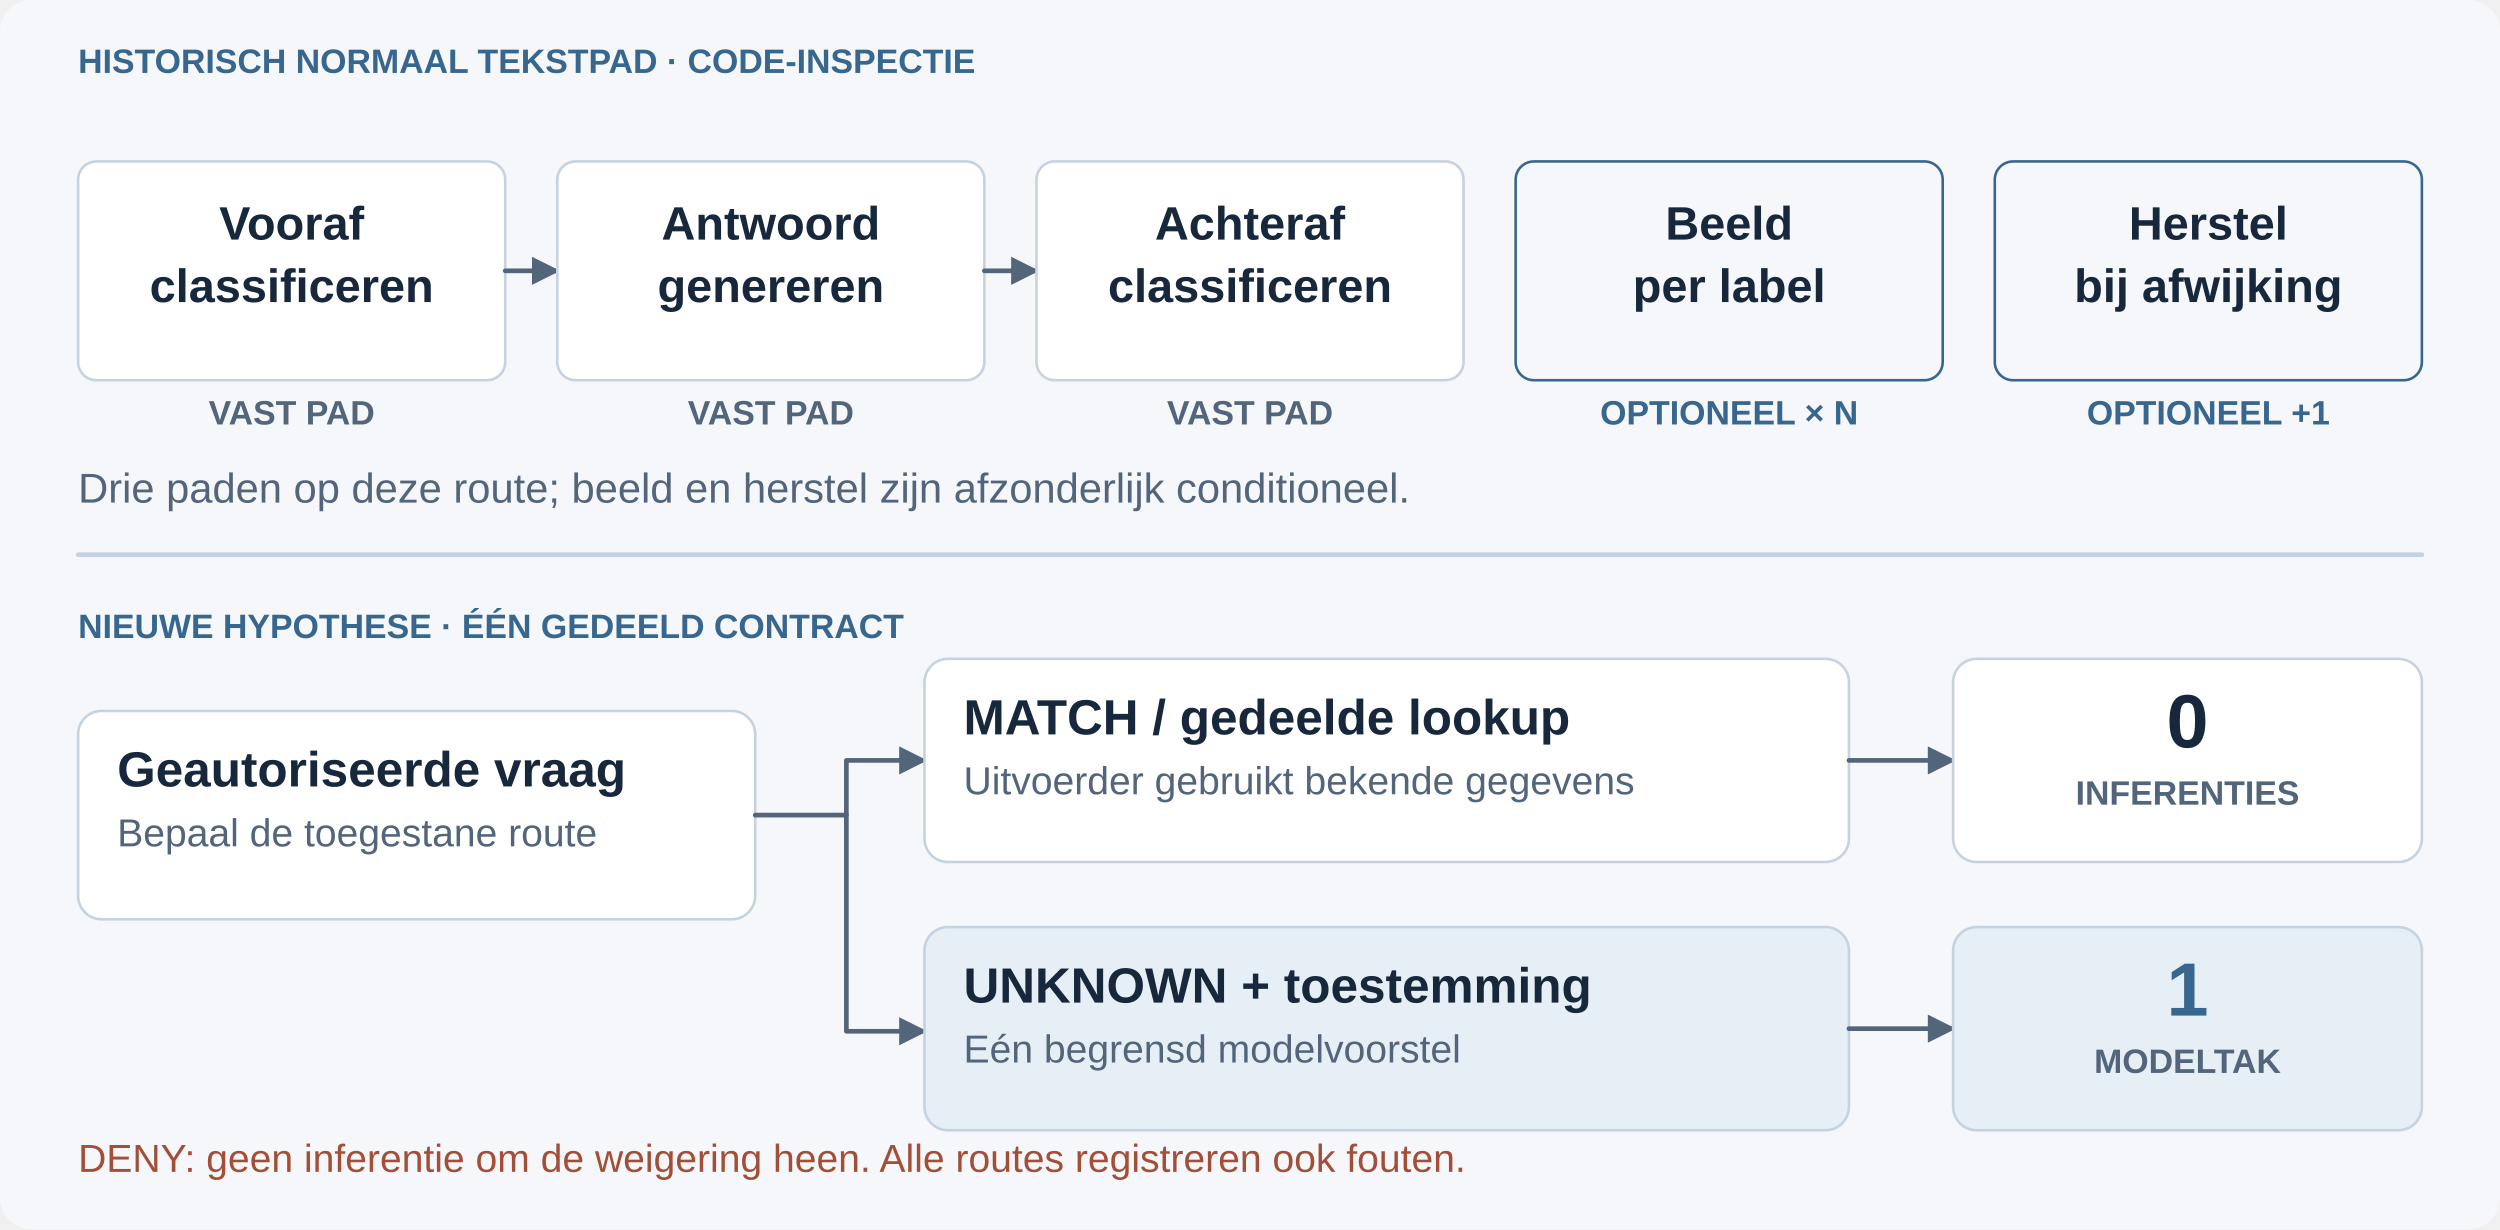
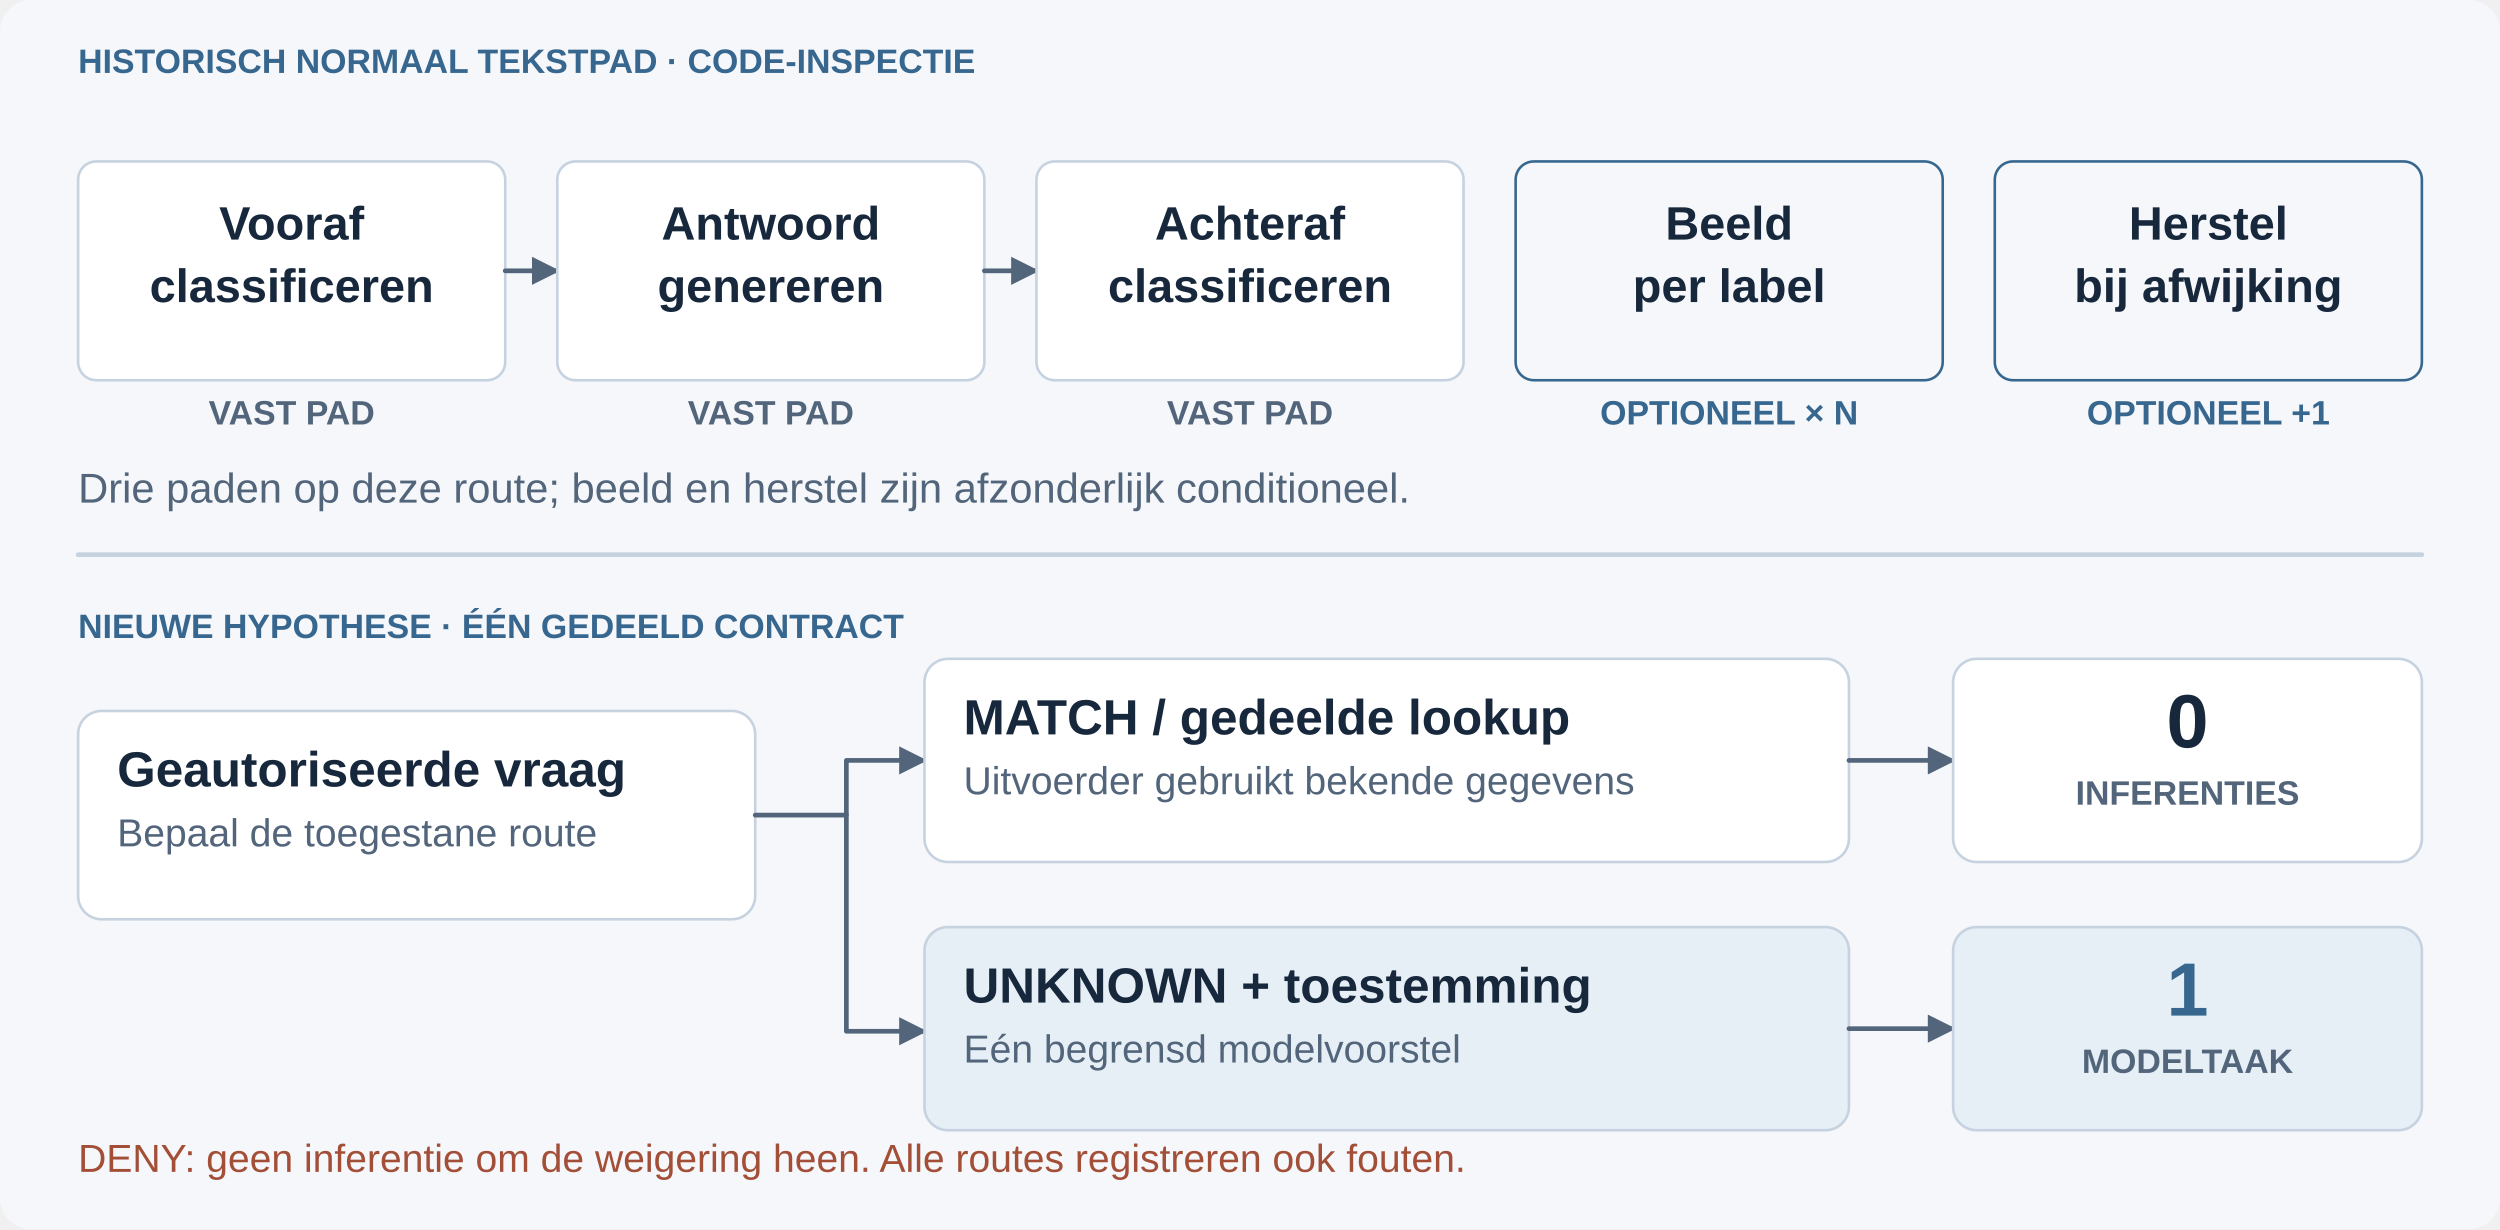
<svg xmlns="http://www.w3.org/2000/svg" width="960" height="472" viewBox="0 0 960 472" role="img" aria-labelledby="d15-title d15-desc">
  <defs>
    <marker id="d15-arrow" viewBox="0 0 10 10" refX="9" refY="5" markerWidth="6" markerHeight="6" orient="auto-start-reverse">
      <path d="M0 0L10 5L0 10Z" fill="#52657b" />
    </marker>
  </defs>
  <rect width="960" height="472" rx="12" fill="#f5f7fa" />
  <g font-family="Arial, Helvetica, sans-serif">
    <text x="30" y="28" font-size="13" font-weight="700" fill="#37678e" text-anchor="start">HISTORISCH NORMAAL TEKSTPAD · CODE-INSPECTIE</text>
    <g data-block-id="D15-HISTORY" data-block-sources="S51 S53" data-block-status="historische_bron">
      <rect x="30" y="62" width="164" height="84" rx="7" fill="#ffffff" stroke="#c6d2df" />
      <text x="112" y="92" font-size="18" font-weight="700" fill="#18283c" text-anchor="middle">Vooraf</text>
      <text x="112" y="116" font-size="18" font-weight="700" fill="#18283c" text-anchor="middle">classificeren</text>
      <text x="112" y="163" font-size="13" font-weight="700" fill="#52657b" text-anchor="middle">VAST PAD</text>
      <path d="M194 104H214" fill="none" stroke="#52657b" stroke-width="1.8" marker-end="url(#d15-arrow)" stroke-linecap="round" stroke-linejoin="round" />
      <rect x="214" y="62" width="164" height="84" rx="7" fill="#ffffff" stroke="#c6d2df" />
      <text x="296" y="92" font-size="18" font-weight="700" fill="#18283c" text-anchor="middle">Antwoord</text>
      <text x="296" y="116" font-size="18" font-weight="700" fill="#18283c" text-anchor="middle">genereren</text>
      <text x="296" y="163" font-size="13" font-weight="700" fill="#52657b" text-anchor="middle">VAST PAD</text>
      <path d="M378 104H398" fill="none" stroke="#52657b" stroke-width="1.8" marker-end="url(#d15-arrow)" stroke-linecap="round" stroke-linejoin="round" />
      <rect x="398" y="62" width="164" height="84" rx="7" fill="#ffffff" stroke="#c6d2df" />
      <text x="480" y="92" font-size="18" font-weight="700" fill="#18283c" text-anchor="middle">Achteraf</text>
      <text x="480" y="116" font-size="18" font-weight="700" fill="#18283c" text-anchor="middle">classificeren</text>
      <text x="480" y="163" font-size="13" font-weight="700" fill="#52657b" text-anchor="middle">VAST PAD</text>
      <rect x="582" y="62" width="164" height="84" rx="7" fill="#f5f7fa" stroke="#37678e" />
      <text x="664" y="92" font-size="18" font-weight="700" fill="#18283c" text-anchor="middle">Beeld</text>
      <text x="664" y="116" font-size="18" font-weight="700" fill="#18283c" text-anchor="middle">per label</text>
      <text x="664" y="163" font-size="13" font-weight="700" fill="#37678e" text-anchor="middle">OPTIONEEL × N</text>
      <rect x="766" y="62" width="164" height="84" rx="7" fill="#f5f7fa" stroke="#37678e" />
      <text x="848" y="92" font-size="18" font-weight="700" fill="#18283c" text-anchor="middle">Herstel</text>
      <text x="848" y="116" font-size="18" font-weight="700" fill="#18283c" text-anchor="middle">bij afwijking</text>
      <text x="848" y="163" font-size="13" font-weight="700" fill="#37678e" text-anchor="middle">OPTIONEEL +1</text>
    </g>
    <text x="30" y="193" font-size="16" font-weight="400" fill="#52657b" text-anchor="start">Drie paden op deze route; beeld en herstel zijn afzonderlijk conditioneel.</text>
    <path d="M30 213H930" fill="none" stroke="#c6d2df" stroke-width="1.8" stroke-linecap="round" stroke-linejoin="round" />
    <text x="30" y="245" font-size="13" font-weight="700" fill="#37678e" text-anchor="start">NIEUWE HYPOTHESE · ÉÉN GEDEELD CONTRACT</text>
    <g data-block-id="D15-REQUEST" data-block-sources="S11 S51" data-block-status="ontwerpvoorstel">
      <rect x="30" y="273" width="260" height="80" rx="9" fill="#ffffff" stroke="#c6d2df" />
      <text x="45" y="302" font-size="19" font-weight="700" fill="#18283c" text-anchor="start">Geautoriseerde vraag</text>
      <text x="45" y="325" font-size="15" font-weight="400" fill="#52657b" text-anchor="start">Bepaal de toegestane route</text>
    </g>
    <path d="M290 313H325V292H355" fill="none" stroke="#52657b" stroke-width="1.8" marker-end="url(#d15-arrow)" stroke-linecap="round" stroke-linejoin="round" />
    <path d="M325 313V396H355" fill="none" stroke="#52657b" stroke-width="1.8" marker-end="url(#d15-arrow)" stroke-linecap="round" stroke-linejoin="round" />
    <g data-block-id="D15-RULE" data-block-sources="S11 S51" data-block-status="ontwerpvoorstel">
      <rect x="355" y="253" width="355" height="78" rx="9" fill="#ffffff" stroke="#c6d2df" />
      <text x="370" y="282" font-size="19" font-weight="700" fill="#18283c" text-anchor="start">MATCH / gedeelde lookup</text>
      <text x="370" y="305" font-size="15" font-weight="400" fill="#52657b" text-anchor="start">Uitvoerder gebruikt bekende gegevens</text>
    </g>
    <g data-block-id="D15-MODEL" data-block-sources="S11 S52" data-block-status="ontwerpvoorstel">
      <rect x="355" y="356" width="355" height="78" rx="9" fill="#e6eff6" stroke="#c6d2df" />
      <text x="370" y="385" font-size="19" font-weight="700" fill="#18283c" text-anchor="start">UNKNOWN + toestemming</text>
      <text x="370" y="408" font-size="15" font-weight="400" fill="#52657b" text-anchor="start">Eén begrensd modelvoorstel</text>
    </g>
    <path d="M710 292H750" fill="none" stroke="#52657b" stroke-width="1.8" marker-end="url(#d15-arrow)" stroke-linecap="round" stroke-linejoin="round" />
    <path d="M710 395H750" fill="none" stroke="#52657b" stroke-width="1.8" marker-end="url(#d15-arrow)" stroke-linecap="round" stroke-linejoin="round" />
    <g data-block-id="D15-COUNTS" data-block-sources="S11 S53" data-block-status="ontwerpvoorstel">
      <rect x="750" y="253" width="180" height="78" rx="9" fill="#ffffff" stroke="#c6d2df" />
      <text x="840" y="287" font-size="29" font-weight="700" fill="#18283c" text-anchor="middle">0</text>
      <text x="840" y="309" font-size="13" font-weight="700" fill="#52657b" text-anchor="middle">INFERENTIES</text>
      <rect x="750" y="356" width="180" height="78" rx="9" fill="#e6eff6" stroke="#c6d2df" />
      <text x="840" y="390" font-size="29" font-weight="700" fill="#37678e" text-anchor="middle">1</text>
-       <text x="840" y="412" font-size="13" font-weight="700" fill="#52657b" text-anchor="middle">MODELTAK</text>
+       <text x="840" y="412" font-size="13" font-weight="700" fill="#52657b" text-anchor="middle">MODELTAAK</text>
    </g>
    <text x="30" y="450" font-size="15" font-weight="400" fill="#a34f38" text-anchor="start">DENY: geen inferentie om de weigering heen. Alle routes registreren ook fouten.</text>
  </g>
</svg>
